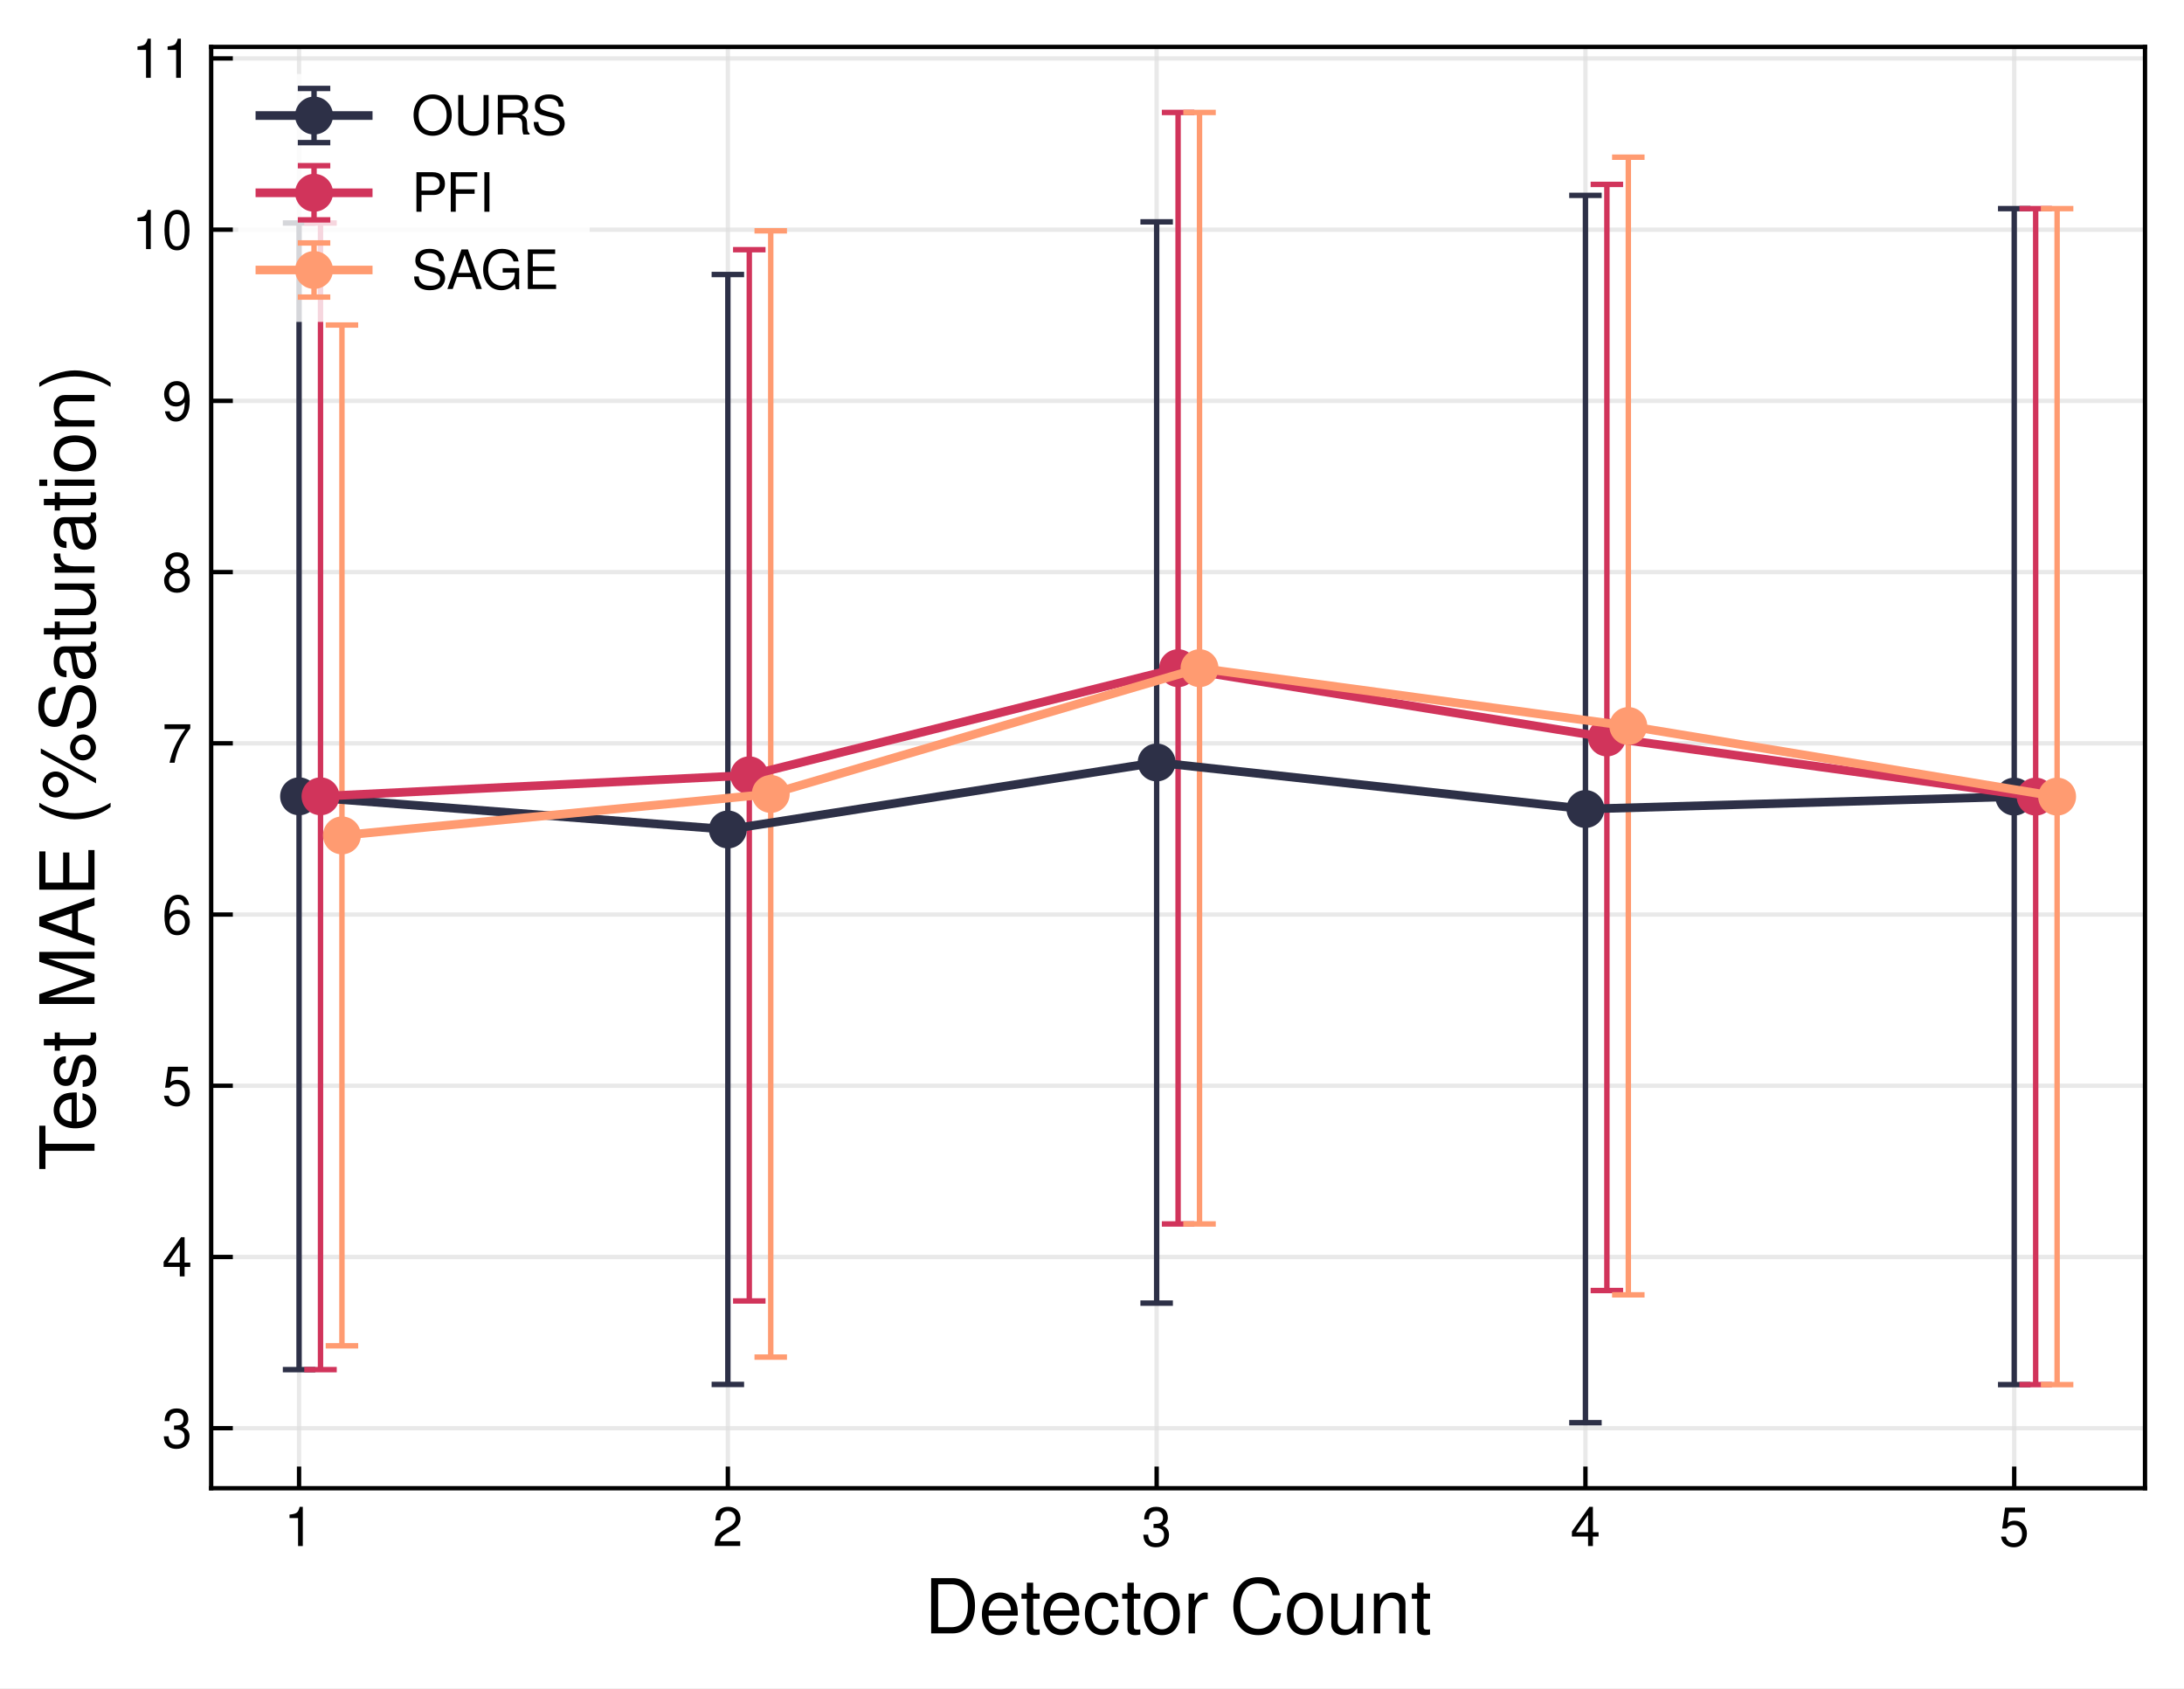
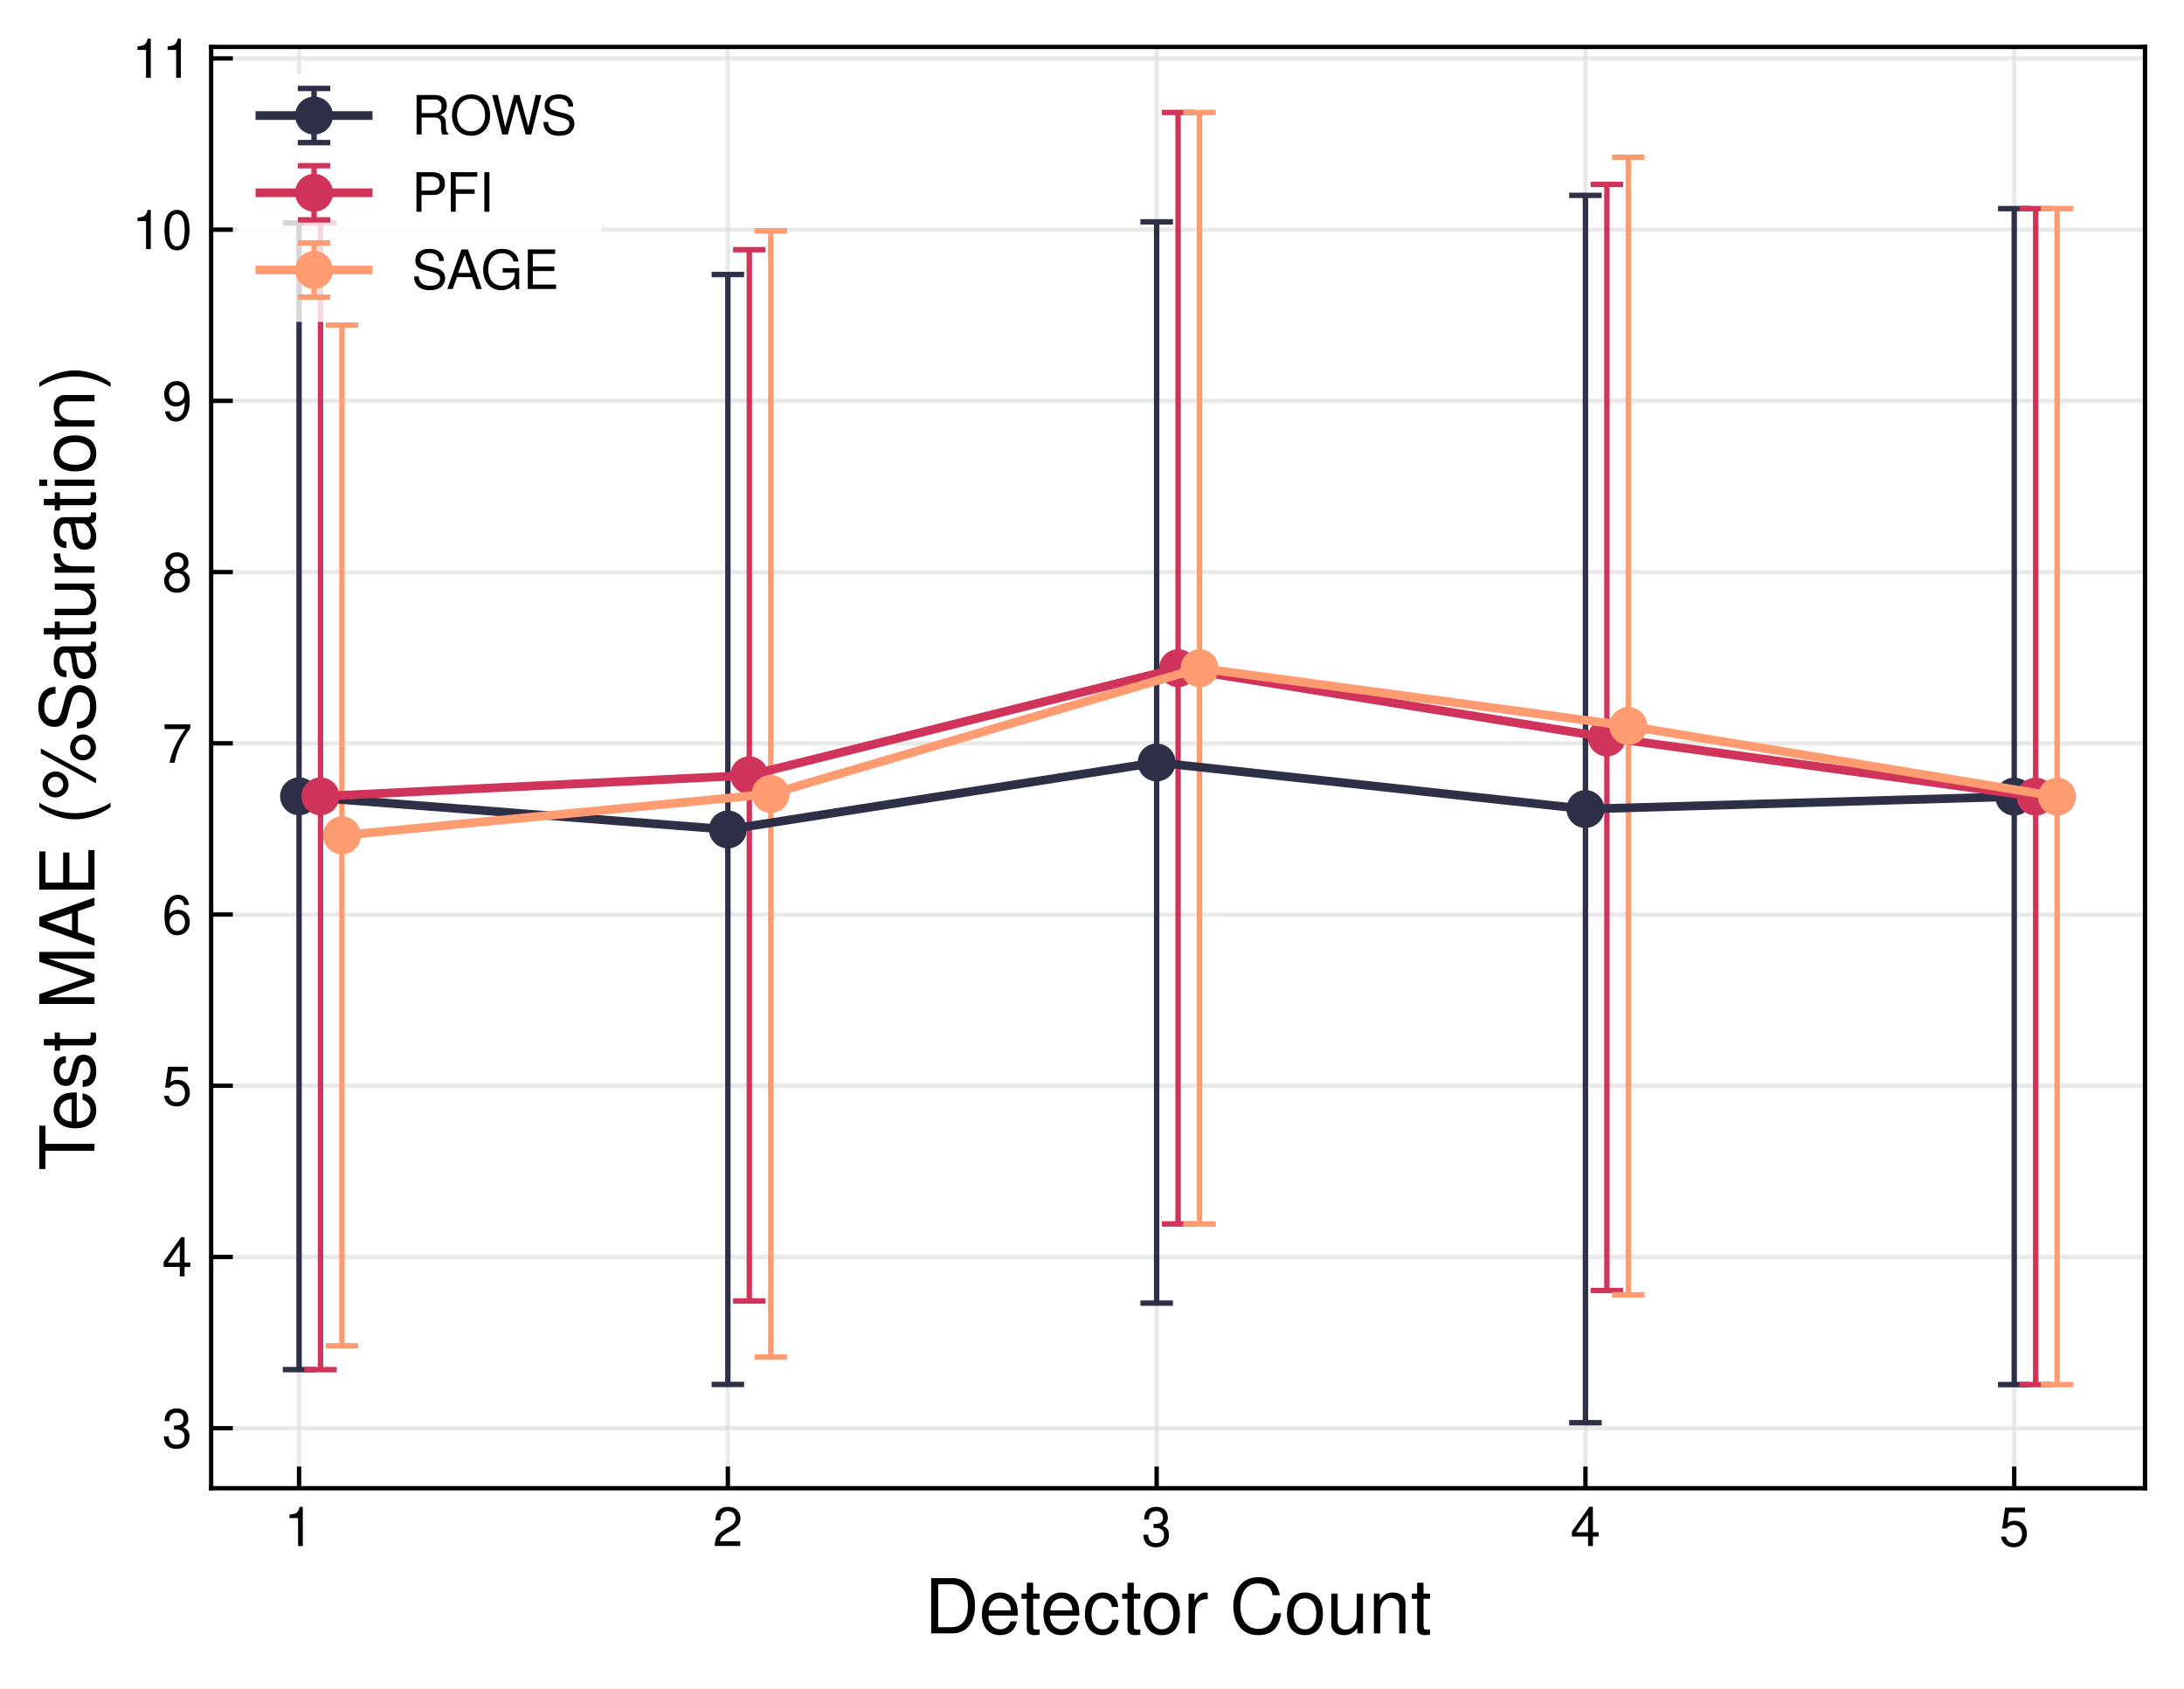
<svg xmlns="http://www.w3.org/2000/svg" xmlns:xlink="http://www.w3.org/1999/xlink" width="403.315pt" height="311.693pt" viewBox="0 0 403.315 311.693" version="1.1">
  <defs>
    <style type="text/css">*{stroke-linejoin: round; stroke-linecap: butt}</style>
  </defs>
  <g id="figure_1">
    <g id="patch_1">
      <path d="M 0 311.693  L 403.315 311.693  L 403.315 0  L 0 0  z " style="fill: #ffffff" />
    </g>
    <g id="axes_1">
      <g id="patch_2">
        <path d="M 38.995 274.774  L 396.115 274.774  L 396.115 8.662  L 38.995 8.662  z " style="fill: #ffffff" />
      </g>
      <g id="matplotlib.axis_1">
        <g id="xtick_1">
          <g id="line2d_1">
-             <path d="M 55.228 274.774  L 55.228 8.662  " clip-path="url(#p5431ef60af)" style="fill: none; stroke: #e0e0e0; stroke-opacity: 0.7; stroke-width: 0.8; stroke-linecap: square" />
+             <path d="M 55.228 274.774  L 55.228 8.662  " clip-path="url(#p42ac80b95a)" style="fill: none; stroke: #e0e0e0; stroke-opacity: 0.7; stroke-width: 0.8; stroke-linecap: square" />
          </g>
          <g id="line2d_2">
            <defs>
-               <path id="m4353d4e6ae" d="M 0 0  L 0 -4  " style="stroke: #000000; stroke-width: 0.8" />
+               <path id="m51643bf950" d="M 0 0  L 0 -4  " style="stroke: #000000; stroke-width: 0.8" />
            </defs>
            <g>
-               <use xlink:href="#m4353d4e6ae" x="55.228" y="274.774" style="stroke: #000000; stroke-width: 0.8" />
+               <use xlink:href="#m51643bf950" x="55.228" y="274.774" style="stroke: #000000; stroke-width: 0.8" />
            </g>
          </g>
          <g id="text_1">
            <text style="font-size: 10px; font-family: 'Helvetica', 'Arial', sans-serif; text-anchor: middle" x="55.228" y="285.448" transform="rotate(-0 55.22773 285.4476)">1</text>
          </g>
        </g>
        <g id="xtick_2">
          <g id="line2d_3">
-             <path d="M 134.412 274.774  L 134.412 8.662  " clip-path="url(#p5431ef60af)" style="fill: none; stroke: #e0e0e0; stroke-opacity: 0.7; stroke-width: 0.8; stroke-linecap: square" />
+             <path d="M 134.412 274.774  L 134.412 8.662  " clip-path="url(#p42ac80b95a)" style="fill: none; stroke: #e0e0e0; stroke-opacity: 0.7; stroke-width: 0.8; stroke-linecap: square" />
          </g>
          <g id="line2d_4">
            <g>
-               <use xlink:href="#m4353d4e6ae" x="134.412" y="274.774" style="stroke: #000000; stroke-width: 0.8" />
+               <use xlink:href="#m51643bf950" x="134.412" y="274.774" style="stroke: #000000; stroke-width: 0.8" />
            </g>
          </g>
          <g id="text_2">
            <text style="font-size: 10px; font-family: 'Helvetica', 'Arial', sans-serif; text-anchor: middle" x="134.412" y="285.448" transform="rotate(-0 134.4118 285.4476)">2</text>
          </g>
        </g>
        <g id="xtick_3">
          <g id="line2d_5">
-             <path d="M 213.596 274.774  L 213.596 8.662  " clip-path="url(#p5431ef60af)" style="fill: none; stroke: #e0e0e0; stroke-opacity: 0.7; stroke-width: 0.8; stroke-linecap: square" />
+             <path d="M 213.596 274.774  L 213.596 8.662  " clip-path="url(#p42ac80b95a)" style="fill: none; stroke: #e0e0e0; stroke-opacity: 0.7; stroke-width: 0.8; stroke-linecap: square" />
          </g>
          <g id="line2d_6">
            <g>
-               <use xlink:href="#m4353d4e6ae" x="213.596" y="274.774" style="stroke: #000000; stroke-width: 0.8" />
+               <use xlink:href="#m51643bf950" x="213.596" y="274.774" style="stroke: #000000; stroke-width: 0.8" />
            </g>
          </g>
          <g id="text_3">
            <text style="font-size: 10px; font-family: 'Helvetica', 'Arial', sans-serif; text-anchor: middle" x="213.596" y="285.448" transform="rotate(-0 213.5958 285.4476)">3</text>
          </g>
        </g>
        <g id="xtick_4">
          <g id="line2d_7">
-             <path d="M 292.78 274.774  L 292.78 8.662  " clip-path="url(#p5431ef60af)" style="fill: none; stroke: #e0e0e0; stroke-opacity: 0.7; stroke-width: 0.8; stroke-linecap: square" />
+             <path d="M 292.78 274.774  L 292.78 8.662  " clip-path="url(#p42ac80b95a)" style="fill: none; stroke: #e0e0e0; stroke-opacity: 0.7; stroke-width: 0.8; stroke-linecap: square" />
          </g>
          <g id="line2d_8">
            <g>
-               <use xlink:href="#m4353d4e6ae" x="292.78" y="274.774" style="stroke: #000000; stroke-width: 0.8" />
+               <use xlink:href="#m51643bf950" x="292.78" y="274.774" style="stroke: #000000; stroke-width: 0.8" />
            </g>
          </g>
          <g id="text_4">
            <text style="font-size: 10px; font-family: 'Helvetica', 'Arial', sans-serif; text-anchor: middle" x="292.78" y="285.448" transform="rotate(-0 292.7798 285.4476)">4</text>
          </g>
        </g>
        <g id="xtick_5">
          <g id="line2d_9">
-             <path d="M 371.964 274.774  L 371.964 8.662  " clip-path="url(#p5431ef60af)" style="fill: none; stroke: #e0e0e0; stroke-opacity: 0.7; stroke-width: 0.8; stroke-linecap: square" />
+             <path d="M 371.964 274.774  L 371.964 8.662  " clip-path="url(#p42ac80b95a)" style="fill: none; stroke: #e0e0e0; stroke-opacity: 0.7; stroke-width: 0.8; stroke-linecap: square" />
          </g>
          <g id="line2d_10">
            <g>
-               <use xlink:href="#m4353d4e6ae" x="371.964" y="274.774" style="stroke: #000000; stroke-width: 0.8" />
+               <use xlink:href="#m51643bf950" x="371.964" y="274.774" style="stroke: #000000; stroke-width: 0.8" />
            </g>
          </g>
          <g id="text_5">
            <text style="font-size: 10px; font-family: 'Helvetica', 'Arial', sans-serif; text-anchor: middle" x="371.964" y="285.448" transform="rotate(-0 371.9639 285.4476)">5</text>
          </g>
        </g>
        <g id="text_6">
          <text style="font-size: 14px; font-family: 'Helvetica', 'Arial', sans-serif; text-anchor: middle" x="217.555" y="301.575" transform="rotate(-0 217.555 301.5748)">Detector Count</text>
        </g>
      </g>
      <g id="matplotlib.axis_2">
        <g id="ytick_1">
          <g id="line2d_11">
-             <path d="M 38.995 263.692  L 396.115 263.692  " clip-path="url(#p5431ef60af)" style="fill: none; stroke: #e0e0e0; stroke-opacity: 0.7; stroke-width: 0.8; stroke-linecap: square" />
+             <path d="M 38.995 263.692  L 396.115 263.692  " clip-path="url(#p42ac80b95a)" style="fill: none; stroke: #e0e0e0; stroke-opacity: 0.7; stroke-width: 0.8; stroke-linecap: square" />
          </g>
          <g id="line2d_12">
            <defs>
-               <path id="m6f5a85c18e" d="M 0 0  L 4 0  " style="stroke: #000000; stroke-width: 0.8" />
+               <path id="m4c39a65caa" d="M 0 0  L 4 0  " style="stroke: #000000; stroke-width: 0.8" />
            </defs>
            <g>
-               <use xlink:href="#m6f5a85c18e" x="38.995" y="263.692" style="stroke: #000000; stroke-width: 0.8" />
+               <use xlink:href="#m4c39a65caa" x="38.995" y="263.692" style="stroke: #000000; stroke-width: 0.8" />
            </g>
          </g>
          <g id="text_7">
            <text style="font-size: 10px; font-family: 'Helvetica', 'Arial', sans-serif; text-anchor: end" x="35.495" y="267.279" transform="rotate(-0 35.495 267.2791)">3</text>
          </g>
        </g>
        <g id="ytick_2">
          <g id="line2d_13">
-             <path d="M 38.995 232.079  L 396.115 232.079  " clip-path="url(#p5431ef60af)" style="fill: none; stroke: #e0e0e0; stroke-opacity: 0.7; stroke-width: 0.8; stroke-linecap: square" />
+             <path d="M 38.995 232.079  L 396.115 232.079  " clip-path="url(#p42ac80b95a)" style="fill: none; stroke: #e0e0e0; stroke-opacity: 0.7; stroke-width: 0.8; stroke-linecap: square" />
          </g>
          <g id="line2d_14">
            <g>
-               <use xlink:href="#m6f5a85c18e" x="38.995" y="232.079" style="stroke: #000000; stroke-width: 0.8" />
+               <use xlink:href="#m4c39a65caa" x="38.995" y="232.079" style="stroke: #000000; stroke-width: 0.8" />
            </g>
          </g>
          <g id="text_8">
            <text style="font-size: 10px; font-family: 'Helvetica', 'Arial', sans-serif; text-anchor: end" x="35.495" y="235.666" transform="rotate(-0 35.495 235.6659)">4</text>
          </g>
        </g>
        <g id="ytick_3">
          <g id="line2d_15">
-             <path d="M 38.995 200.466  L 396.115 200.466  " clip-path="url(#p5431ef60af)" style="fill: none; stroke: #e0e0e0; stroke-opacity: 0.7; stroke-width: 0.8; stroke-linecap: square" />
+             <path d="M 38.995 200.466  L 396.115 200.466  " clip-path="url(#p42ac80b95a)" style="fill: none; stroke: #e0e0e0; stroke-opacity: 0.7; stroke-width: 0.8; stroke-linecap: square" />
          </g>
          <g id="line2d_16">
            <g>
-               <use xlink:href="#m6f5a85c18e" x="38.995" y="200.466" style="stroke: #000000; stroke-width: 0.8" />
+               <use xlink:href="#m4c39a65caa" x="38.995" y="200.466" style="stroke: #000000; stroke-width: 0.8" />
            </g>
          </g>
          <g id="text_9">
            <text style="font-size: 10px; font-family: 'Helvetica', 'Arial', sans-serif; text-anchor: end" x="35.495" y="204.053" transform="rotate(-0 35.495 204.0527)">5</text>
          </g>
        </g>
        <g id="ytick_4">
          <g id="line2d_17">
-             <path d="M 38.995 168.853  L 396.115 168.853  " clip-path="url(#p5431ef60af)" style="fill: none; stroke: #e0e0e0; stroke-opacity: 0.7; stroke-width: 0.8; stroke-linecap: square" />
+             <path d="M 38.995 168.853  L 396.115 168.853  " clip-path="url(#p42ac80b95a)" style="fill: none; stroke: #e0e0e0; stroke-opacity: 0.7; stroke-width: 0.8; stroke-linecap: square" />
          </g>
          <g id="line2d_18">
            <g>
-               <use xlink:href="#m6f5a85c18e" x="38.995" y="168.853" style="stroke: #000000; stroke-width: 0.8" />
+               <use xlink:href="#m4c39a65caa" x="38.995" y="168.853" style="stroke: #000000; stroke-width: 0.8" />
            </g>
          </g>
          <g id="text_10">
            <text style="font-size: 10px; font-family: 'Helvetica', 'Arial', sans-serif; text-anchor: end" x="35.495" y="172.44" transform="rotate(-0 35.495 172.4395)">6</text>
          </g>
        </g>
        <g id="ytick_5">
          <g id="line2d_19">
-             <path d="M 38.995 137.24  L 396.115 137.24  " clip-path="url(#p5431ef60af)" style="fill: none; stroke: #e0e0e0; stroke-opacity: 0.7; stroke-width: 0.8; stroke-linecap: square" />
+             <path d="M 38.995 137.24  L 396.115 137.24  " clip-path="url(#p42ac80b95a)" style="fill: none; stroke: #e0e0e0; stroke-opacity: 0.7; stroke-width: 0.8; stroke-linecap: square" />
          </g>
          <g id="line2d_20">
            <g>
-               <use xlink:href="#m6f5a85c18e" x="38.995" y="137.24" style="stroke: #000000; stroke-width: 0.8" />
+               <use xlink:href="#m4c39a65caa" x="38.995" y="137.24" style="stroke: #000000; stroke-width: 0.8" />
            </g>
          </g>
          <g id="text_11">
            <text style="font-size: 10px; font-family: 'Helvetica', 'Arial', sans-serif; text-anchor: end" x="35.495" y="140.826" transform="rotate(-0 35.495 140.8263)">7</text>
          </g>
        </g>
        <g id="ytick_6">
          <g id="line2d_21">
-             <path d="M 38.995 105.626  L 396.115 105.626  " clip-path="url(#p5431ef60af)" style="fill: none; stroke: #e0e0e0; stroke-opacity: 0.7; stroke-width: 0.8; stroke-linecap: square" />
+             <path d="M 38.995 105.626  L 396.115 105.626  " clip-path="url(#p42ac80b95a)" style="fill: none; stroke: #e0e0e0; stroke-opacity: 0.7; stroke-width: 0.8; stroke-linecap: square" />
          </g>
          <g id="line2d_22">
            <g>
-               <use xlink:href="#m6f5a85c18e" x="38.995" y="105.626" style="stroke: #000000; stroke-width: 0.8" />
+               <use xlink:href="#m4c39a65caa" x="38.995" y="105.626" style="stroke: #000000; stroke-width: 0.8" />
            </g>
          </g>
          <g id="text_12">
            <text style="font-size: 10px; font-family: 'Helvetica', 'Arial', sans-serif; text-anchor: end" x="35.495" y="109.213" transform="rotate(-0 35.495 109.2131)">8</text>
          </g>
        </g>
        <g id="ytick_7">
          <g id="line2d_23">
-             <path d="M 38.995 74.013  L 396.115 74.013  " clip-path="url(#p5431ef60af)" style="fill: none; stroke: #e0e0e0; stroke-opacity: 0.7; stroke-width: 0.8; stroke-linecap: square" />
+             <path d="M 38.995 74.013  L 396.115 74.013  " clip-path="url(#p42ac80b95a)" style="fill: none; stroke: #e0e0e0; stroke-opacity: 0.7; stroke-width: 0.8; stroke-linecap: square" />
          </g>
          <g id="line2d_24">
            <g>
-               <use xlink:href="#m6f5a85c18e" x="38.995" y="74.013" style="stroke: #000000; stroke-width: 0.8" />
+               <use xlink:href="#m4c39a65caa" x="38.995" y="74.013" style="stroke: #000000; stroke-width: 0.8" />
            </g>
          </g>
          <g id="text_13">
            <text style="font-size: 10px; font-family: 'Helvetica', 'Arial', sans-serif; text-anchor: end" x="35.495" y="77.6" transform="rotate(-0 35.495 77.59986)">9</text>
          </g>
        </g>
        <g id="ytick_8">
          <g id="line2d_25">
-             <path d="M 38.995 42.4  L 396.115 42.4  " clip-path="url(#p5431ef60af)" style="fill: none; stroke: #e0e0e0; stroke-opacity: 0.7; stroke-width: 0.8; stroke-linecap: square" />
+             <path d="M 38.995 42.4  L 396.115 42.4  " clip-path="url(#p42ac80b95a)" style="fill: none; stroke: #e0e0e0; stroke-opacity: 0.7; stroke-width: 0.8; stroke-linecap: square" />
          </g>
          <g id="line2d_26">
            <g>
-               <use xlink:href="#m6f5a85c18e" x="38.995" y="42.4" style="stroke: #000000; stroke-width: 0.8" />
+               <use xlink:href="#m4c39a65caa" x="38.995" y="42.4" style="stroke: #000000; stroke-width: 0.8" />
            </g>
          </g>
          <g id="text_14">
            <text style="font-size: 10px; font-family: 'Helvetica', 'Arial', sans-serif; text-anchor: end" x="35.495" y="45.987" transform="rotate(-0 35.495 45.98665)">10</text>
          </g>
        </g>
        <g id="ytick_9">
          <g id="line2d_27">
-             <path d="M 38.995 10.787  L 396.115 10.787  " clip-path="url(#p5431ef60af)" style="fill: none; stroke: #e0e0e0; stroke-opacity: 0.7; stroke-width: 0.8; stroke-linecap: square" />
+             <path d="M 38.995 10.787  L 396.115 10.787  " clip-path="url(#p42ac80b95a)" style="fill: none; stroke: #e0e0e0; stroke-opacity: 0.7; stroke-width: 0.8; stroke-linecap: square" />
          </g>
          <g id="line2d_28">
            <g>
-               <use xlink:href="#m6f5a85c18e" x="38.995" y="10.787" style="stroke: #000000; stroke-width: 0.8" />
+               <use xlink:href="#m4c39a65caa" x="38.995" y="10.787" style="stroke: #000000; stroke-width: 0.8" />
            </g>
          </g>
          <g id="text_15">
            <text style="font-size: 10px; font-family: 'Helvetica', 'Arial', sans-serif; text-anchor: end" x="35.495" y="14.373" transform="rotate(-0 35.495 14.37344)">11</text>
          </g>
        </g>
        <g id="text_16">
          <text style="font-size: 14px; font-family: 'Helvetica', 'Arial', sans-serif; text-anchor: middle" x="17.455" y="141.718" transform="rotate(-90 17.455 141.7182)">Test MAE (%Saturation)</text>
        </g>
      </g>
      <g id="LineCollection_1">
-         <path d="M 55.228 252.878  L 55.228 41.172  " clip-path="url(#p5431ef60af)" style="fill: none; stroke: #2d3047" />
-         <path d="M 134.412 255.606  L 134.412 50.688  " clip-path="url(#p5431ef60af)" style="fill: none; stroke: #2d3047" />
-         <path d="M 213.596 240.593  L 213.596 40.957  " clip-path="url(#p5431ef60af)" style="fill: none; stroke: #2d3047" />
-         <path d="M 292.78 262.678  L 292.78 36.072  " clip-path="url(#p5431ef60af)" style="fill: none; stroke: #2d3047" />
-         <path d="M 371.964 255.64  L 371.964 38.519  " clip-path="url(#p5431ef60af)" style="fill: none; stroke: #2d3047" />
+         <path d="M 55.228 252.878  L 55.228 41.172  " clip-path="url(#p42ac80b95a)" style="fill: none; stroke: #2d3047" />
+         <path d="M 134.412 255.606  L 134.412 50.688  " clip-path="url(#p42ac80b95a)" style="fill: none; stroke: #2d3047" />
+         <path d="M 213.596 240.593  L 213.596 40.957  " clip-path="url(#p42ac80b95a)" style="fill: none; stroke: #2d3047" />
+         <path d="M 292.78 262.678  L 292.78 36.072  " clip-path="url(#p42ac80b95a)" style="fill: none; stroke: #2d3047" />
+         <path d="M 371.964 255.64  L 371.964 38.519  " clip-path="url(#p42ac80b95a)" style="fill: none; stroke: #2d3047" />
      </g>
      <g id="line2d_29">
        <defs>
-           <path id="mb64d5f4d41" d="M 3 0  L -3 -0  " style="stroke: #2d3047" />
-         </defs>
-         <g clip-path="url(#p5431ef60af)">
-           <use xlink:href="#mb64d5f4d41" x="55.228" y="252.878" style="fill: #2d3047; stroke: #2d3047" />
-           <use xlink:href="#mb64d5f4d41" x="134.412" y="255.606" style="fill: #2d3047; stroke: #2d3047" />
-           <use xlink:href="#mb64d5f4d41" x="213.596" y="240.593" style="fill: #2d3047; stroke: #2d3047" />
-           <use xlink:href="#mb64d5f4d41" x="292.78" y="262.678" style="fill: #2d3047; stroke: #2d3047" />
-           <use xlink:href="#mb64d5f4d41" x="371.964" y="255.64" style="fill: #2d3047; stroke: #2d3047" />
+           <path id="m4d8f4d56e2" d="M 3 0  L -3 -0  " style="stroke: #2d3047" />
+         </defs>
+         <g clip-path="url(#p42ac80b95a)">
+           <use xlink:href="#m4d8f4d56e2" x="55.228" y="252.878" style="fill: #2d3047; stroke: #2d3047" />
+           <use xlink:href="#m4d8f4d56e2" x="134.412" y="255.606" style="fill: #2d3047; stroke: #2d3047" />
+           <use xlink:href="#m4d8f4d56e2" x="213.596" y="240.593" style="fill: #2d3047; stroke: #2d3047" />
+           <use xlink:href="#m4d8f4d56e2" x="292.78" y="262.678" style="fill: #2d3047; stroke: #2d3047" />
+           <use xlink:href="#m4d8f4d56e2" x="371.964" y="255.64" style="fill: #2d3047; stroke: #2d3047" />
        </g>
      </g>
      <g id="line2d_30">
-         <g clip-path="url(#p5431ef60af)">
-           <use xlink:href="#mb64d5f4d41" x="55.228" y="41.172" style="fill: #2d3047; stroke: #2d3047" />
-           <use xlink:href="#mb64d5f4d41" x="134.412" y="50.688" style="fill: #2d3047; stroke: #2d3047" />
-           <use xlink:href="#mb64d5f4d41" x="213.596" y="40.957" style="fill: #2d3047; stroke: #2d3047" />
-           <use xlink:href="#mb64d5f4d41" x="292.78" y="36.072" style="fill: #2d3047; stroke: #2d3047" />
-           <use xlink:href="#mb64d5f4d41" x="371.964" y="38.519" style="fill: #2d3047; stroke: #2d3047" />
+         <g clip-path="url(#p42ac80b95a)">
+           <use xlink:href="#m4d8f4d56e2" x="55.228" y="41.172" style="fill: #2d3047; stroke: #2d3047" />
+           <use xlink:href="#m4d8f4d56e2" x="134.412" y="50.688" style="fill: #2d3047; stroke: #2d3047" />
+           <use xlink:href="#m4d8f4d56e2" x="213.596" y="40.957" style="fill: #2d3047; stroke: #2d3047" />
+           <use xlink:href="#m4d8f4d56e2" x="292.78" y="36.072" style="fill: #2d3047; stroke: #2d3047" />
+           <use xlink:href="#m4d8f4d56e2" x="371.964" y="38.519" style="fill: #2d3047; stroke: #2d3047" />
        </g>
      </g>
      <g id="LineCollection_2">
-         <path d="M 59.187 252.878  L 59.187 41.172  " clip-path="url(#p5431ef60af)" style="fill: none; stroke: #d1345b" />
-         <path d="M 138.371 240.2  L 138.371 46.097  " clip-path="url(#p5431ef60af)" style="fill: none; stroke: #d1345b" />
-         <path d="M 217.555 225.978  L 217.555 20.758  " clip-path="url(#p5431ef60af)" style="fill: none; stroke: #d1345b" />
-         <path d="M 296.739 238.276  L 296.739 34.048  " clip-path="url(#p5431ef60af)" style="fill: none; stroke: #d1345b" />
-         <path d="M 375.923 255.64  L 375.923 38.519  " clip-path="url(#p5431ef60af)" style="fill: none; stroke: #d1345b" />
+         <path d="M 59.187 252.878  L 59.187 41.172  " clip-path="url(#p42ac80b95a)" style="fill: none; stroke: #d1345b" />
+         <path d="M 138.371 240.2  L 138.371 46.097  " clip-path="url(#p42ac80b95a)" style="fill: none; stroke: #d1345b" />
+         <path d="M 217.555 225.978  L 217.555 20.758  " clip-path="url(#p42ac80b95a)" style="fill: none; stroke: #d1345b" />
+         <path d="M 296.739 238.276  L 296.739 34.048  " clip-path="url(#p42ac80b95a)" style="fill: none; stroke: #d1345b" />
+         <path d="M 375.923 255.64  L 375.923 38.519  " clip-path="url(#p42ac80b95a)" style="fill: none; stroke: #d1345b" />
      </g>
      <g id="line2d_31">
        <defs>
-           <path id="me887d28e4d" d="M 3 0  L -3 -0  " style="stroke: #d1345b" />
-         </defs>
-         <g clip-path="url(#p5431ef60af)">
-           <use xlink:href="#me887d28e4d" x="59.187" y="252.878" style="fill: #d1345b; stroke: #d1345b" />
-           <use xlink:href="#me887d28e4d" x="138.371" y="240.2" style="fill: #d1345b; stroke: #d1345b" />
-           <use xlink:href="#me887d28e4d" x="217.555" y="225.978" style="fill: #d1345b; stroke: #d1345b" />
-           <use xlink:href="#me887d28e4d" x="296.739" y="238.276" style="fill: #d1345b; stroke: #d1345b" />
-           <use xlink:href="#me887d28e4d" x="375.923" y="255.64" style="fill: #d1345b; stroke: #d1345b" />
+           <path id="mfc410987ae" d="M 3 0  L -3 -0  " style="stroke: #d1345b" />
+         </defs>
+         <g clip-path="url(#p42ac80b95a)">
+           <use xlink:href="#mfc410987ae" x="59.187" y="252.878" style="fill: #d1345b; stroke: #d1345b" />
+           <use xlink:href="#mfc410987ae" x="138.371" y="240.2" style="fill: #d1345b; stroke: #d1345b" />
+           <use xlink:href="#mfc410987ae" x="217.555" y="225.978" style="fill: #d1345b; stroke: #d1345b" />
+           <use xlink:href="#mfc410987ae" x="296.739" y="238.276" style="fill: #d1345b; stroke: #d1345b" />
+           <use xlink:href="#mfc410987ae" x="375.923" y="255.64" style="fill: #d1345b; stroke: #d1345b" />
        </g>
      </g>
      <g id="line2d_32">
-         <g clip-path="url(#p5431ef60af)">
-           <use xlink:href="#me887d28e4d" x="59.187" y="41.172" style="fill: #d1345b; stroke: #d1345b" />
-           <use xlink:href="#me887d28e4d" x="138.371" y="46.097" style="fill: #d1345b; stroke: #d1345b" />
-           <use xlink:href="#me887d28e4d" x="217.555" y="20.758" style="fill: #d1345b; stroke: #d1345b" />
-           <use xlink:href="#me887d28e4d" x="296.739" y="34.048" style="fill: #d1345b; stroke: #d1345b" />
-           <use xlink:href="#me887d28e4d" x="375.923" y="38.519" style="fill: #d1345b; stroke: #d1345b" />
+         <g clip-path="url(#p42ac80b95a)">
+           <use xlink:href="#mfc410987ae" x="59.187" y="41.172" style="fill: #d1345b; stroke: #d1345b" />
+           <use xlink:href="#mfc410987ae" x="138.371" y="46.097" style="fill: #d1345b; stroke: #d1345b" />
+           <use xlink:href="#mfc410987ae" x="217.555" y="20.758" style="fill: #d1345b; stroke: #d1345b" />
+           <use xlink:href="#mfc410987ae" x="296.739" y="34.048" style="fill: #d1345b; stroke: #d1345b" />
+           <use xlink:href="#mfc410987ae" x="375.923" y="38.519" style="fill: #d1345b; stroke: #d1345b" />
        </g>
      </g>
      <g id="LineCollection_3">
-         <path d="M 63.146 248.476  L 63.146 60.012  " clip-path="url(#p5431ef60af)" style="fill: none; stroke: #ff9b71" />
-         <path d="M 142.33 250.567  L 142.33 42.616  " clip-path="url(#p5431ef60af)" style="fill: none; stroke: #ff9b71" />
-         <path d="M 221.514 225.978  L 221.514 20.758  " clip-path="url(#p5431ef60af)" style="fill: none; stroke: #ff9b71" />
-         <path d="M 300.698 239.068  L 300.698 29.023  " clip-path="url(#p5431ef60af)" style="fill: none; stroke: #ff9b71" />
-         <path d="M 379.882 255.64  L 379.882 38.519  " clip-path="url(#p5431ef60af)" style="fill: none; stroke: #ff9b71" />
+         <path d="M 63.146 248.476  L 63.146 60.012  " clip-path="url(#p42ac80b95a)" style="fill: none; stroke: #ff9b71" />
+         <path d="M 142.33 250.567  L 142.33 42.616  " clip-path="url(#p42ac80b95a)" style="fill: none; stroke: #ff9b71" />
+         <path d="M 221.514 225.978  L 221.514 20.758  " clip-path="url(#p42ac80b95a)" style="fill: none; stroke: #ff9b71" />
+         <path d="M 300.698 239.068  L 300.698 29.023  " clip-path="url(#p42ac80b95a)" style="fill: none; stroke: #ff9b71" />
+         <path d="M 379.882 255.64  L 379.882 38.519  " clip-path="url(#p42ac80b95a)" style="fill: none; stroke: #ff9b71" />
      </g>
      <g id="line2d_33">
        <defs>
-           <path id="m37e196b07e" d="M 3 0  L -3 -0  " style="stroke: #ff9b71" />
-         </defs>
-         <g clip-path="url(#p5431ef60af)">
-           <use xlink:href="#m37e196b07e" x="63.146" y="248.476" style="fill: #ff9b71; stroke: #ff9b71" />
-           <use xlink:href="#m37e196b07e" x="142.33" y="250.567" style="fill: #ff9b71; stroke: #ff9b71" />
-           <use xlink:href="#m37e196b07e" x="221.514" y="225.978" style="fill: #ff9b71; stroke: #ff9b71" />
-           <use xlink:href="#m37e196b07e" x="300.698" y="239.068" style="fill: #ff9b71; stroke: #ff9b71" />
-           <use xlink:href="#m37e196b07e" x="379.882" y="255.64" style="fill: #ff9b71; stroke: #ff9b71" />
+           <path id="mba69cacdca" d="M 3 0  L -3 -0  " style="stroke: #ff9b71" />
+         </defs>
+         <g clip-path="url(#p42ac80b95a)">
+           <use xlink:href="#mba69cacdca" x="63.146" y="248.476" style="fill: #ff9b71; stroke: #ff9b71" />
+           <use xlink:href="#mba69cacdca" x="142.33" y="250.567" style="fill: #ff9b71; stroke: #ff9b71" />
+           <use xlink:href="#mba69cacdca" x="221.514" y="225.978" style="fill: #ff9b71; stroke: #ff9b71" />
+           <use xlink:href="#mba69cacdca" x="300.698" y="239.068" style="fill: #ff9b71; stroke: #ff9b71" />
+           <use xlink:href="#mba69cacdca" x="379.882" y="255.64" style="fill: #ff9b71; stroke: #ff9b71" />
        </g>
      </g>
      <g id="line2d_34">
-         <g clip-path="url(#p5431ef60af)">
-           <use xlink:href="#m37e196b07e" x="63.146" y="60.012" style="fill: #ff9b71; stroke: #ff9b71" />
-           <use xlink:href="#m37e196b07e" x="142.33" y="42.616" style="fill: #ff9b71; stroke: #ff9b71" />
-           <use xlink:href="#m37e196b07e" x="221.514" y="20.758" style="fill: #ff9b71; stroke: #ff9b71" />
-           <use xlink:href="#m37e196b07e" x="300.698" y="29.023" style="fill: #ff9b71; stroke: #ff9b71" />
-           <use xlink:href="#m37e196b07e" x="379.882" y="38.519" style="fill: #ff9b71; stroke: #ff9b71" />
+         <g clip-path="url(#p42ac80b95a)">
+           <use xlink:href="#mba69cacdca" x="63.146" y="60.012" style="fill: #ff9b71; stroke: #ff9b71" />
+           <use xlink:href="#mba69cacdca" x="142.33" y="42.616" style="fill: #ff9b71; stroke: #ff9b71" />
+           <use xlink:href="#mba69cacdca" x="221.514" y="20.758" style="fill: #ff9b71; stroke: #ff9b71" />
+           <use xlink:href="#mba69cacdca" x="300.698" y="29.023" style="fill: #ff9b71; stroke: #ff9b71" />
+           <use xlink:href="#mba69cacdca" x="379.882" y="38.519" style="fill: #ff9b71; stroke: #ff9b71" />
        </g>
      </g>
      <g id="line2d_35">
-         <path d="M 55.228 147.025  L 134.412 153.147  L 213.596 140.775  L 292.78 149.375  L 371.964 147.079  " clip-path="url(#p5431ef60af)" style="fill: none; stroke: #2d3047; stroke-width: 1.6; stroke-linecap: square" />
-         <defs>
-           <path id="m0ac35ffbec" d="M 0 3  C 0.796 3 1.559 2.684 2.121 2.121  C 2.684 1.559 3 0.796 3 0  C 3 -0.796 2.684 -1.559 2.121 -2.121  C 1.559 -2.684 0.796 -3 0 -3  C -0.796 -3 -1.559 -2.684 -2.121 -2.121  C -2.684 -1.559 -3 -0.796 -3 0  C -3 0.796 -2.684 1.559 -2.121 2.121  C -1.559 2.684 -0.796 3 0 3  z " style="stroke: #2d3047" />
-         </defs>
-         <g clip-path="url(#p5431ef60af)">
-           <use xlink:href="#m0ac35ffbec" x="55.228" y="147.025" style="fill: #2d3047; stroke: #2d3047" />
-           <use xlink:href="#m0ac35ffbec" x="134.412" y="153.147" style="fill: #2d3047; stroke: #2d3047" />
-           <use xlink:href="#m0ac35ffbec" x="213.596" y="140.775" style="fill: #2d3047; stroke: #2d3047" />
-           <use xlink:href="#m0ac35ffbec" x="292.78" y="149.375" style="fill: #2d3047; stroke: #2d3047" />
-           <use xlink:href="#m0ac35ffbec" x="371.964" y="147.079" style="fill: #2d3047; stroke: #2d3047" />
+         <path d="M 55.228 147.025  L 134.412 153.147  L 213.596 140.775  L 292.78 149.375  L 371.964 147.079  " clip-path="url(#p42ac80b95a)" style="fill: none; stroke: #2d3047; stroke-width: 1.6; stroke-linecap: square" />
+         <defs>
+           <path id="m4996ab0682" d="M 0 3  C 0.796 3 1.559 2.684 2.121 2.121  C 2.684 1.559 3 0.796 3 0  C 3 -0.796 2.684 -1.559 2.121 -2.121  C 1.559 -2.684 0.796 -3 0 -3  C -0.796 -3 -1.559 -2.684 -2.121 -2.121  C -2.684 -1.559 -3 -0.796 -3 0  C -3 0.796 -2.684 1.559 -2.121 2.121  C -1.559 2.684 -0.796 3 0 3  z " style="stroke: #2d3047" />
+         </defs>
+         <g clip-path="url(#p42ac80b95a)">
+           <use xlink:href="#m4996ab0682" x="55.228" y="147.025" style="fill: #2d3047; stroke: #2d3047" />
+           <use xlink:href="#m4996ab0682" x="134.412" y="153.147" style="fill: #2d3047; stroke: #2d3047" />
+           <use xlink:href="#m4996ab0682" x="213.596" y="140.775" style="fill: #2d3047; stroke: #2d3047" />
+           <use xlink:href="#m4996ab0682" x="292.78" y="149.375" style="fill: #2d3047; stroke: #2d3047" />
+           <use xlink:href="#m4996ab0682" x="371.964" y="147.079" style="fill: #2d3047; stroke: #2d3047" />
        </g>
      </g>
      <g id="line2d_36">
-         <path d="M 59.187 147.025  L 138.371 143.148  L 217.555 123.368  L 296.739 136.162  L 375.923 147.079  " clip-path="url(#p5431ef60af)" style="fill: none; stroke: #d1345b; stroke-width: 1.6; stroke-linecap: square" />
-         <defs>
-           <path id="m029b5fd377" d="M 0 3  C 0.796 3 1.559 2.684 2.121 2.121  C 2.684 1.559 3 0.796 3 0  C 3 -0.796 2.684 -1.559 2.121 -2.121  C 1.559 -2.684 0.796 -3 0 -3  C -0.796 -3 -1.559 -2.684 -2.121 -2.121  C -2.684 -1.559 -3 -0.796 -3 0  C -3 0.796 -2.684 1.559 -2.121 2.121  C -1.559 2.684 -0.796 3 0 3  z " style="stroke: #d1345b" />
-         </defs>
-         <g clip-path="url(#p5431ef60af)">
-           <use xlink:href="#m029b5fd377" x="59.187" y="147.025" style="fill: #d1345b; stroke: #d1345b" />
-           <use xlink:href="#m029b5fd377" x="138.371" y="143.148" style="fill: #d1345b; stroke: #d1345b" />
-           <use xlink:href="#m029b5fd377" x="217.555" y="123.368" style="fill: #d1345b; stroke: #d1345b" />
-           <use xlink:href="#m029b5fd377" x="296.739" y="136.162" style="fill: #d1345b; stroke: #d1345b" />
-           <use xlink:href="#m029b5fd377" x="375.923" y="147.079" style="fill: #d1345b; stroke: #d1345b" />
+         <path d="M 59.187 147.025  L 138.371 143.148  L 217.555 123.368  L 296.739 136.162  L 375.923 147.079  " clip-path="url(#p42ac80b95a)" style="fill: none; stroke: #d1345b; stroke-width: 1.6; stroke-linecap: square" />
+         <defs>
+           <path id="ma73bd88791" d="M 0 3  C 0.796 3 1.559 2.684 2.121 2.121  C 2.684 1.559 3 0.796 3 0  C 3 -0.796 2.684 -1.559 2.121 -2.121  C 1.559 -2.684 0.796 -3 0 -3  C -0.796 -3 -1.559 -2.684 -2.121 -2.121  C -2.684 -1.559 -3 -0.796 -3 0  C -3 0.796 -2.684 1.559 -2.121 2.121  C -1.559 2.684 -0.796 3 0 3  z " style="stroke: #d1345b" />
+         </defs>
+         <g clip-path="url(#p42ac80b95a)">
+           <use xlink:href="#ma73bd88791" x="59.187" y="147.025" style="fill: #d1345b; stroke: #d1345b" />
+           <use xlink:href="#ma73bd88791" x="138.371" y="143.148" style="fill: #d1345b; stroke: #d1345b" />
+           <use xlink:href="#ma73bd88791" x="217.555" y="123.368" style="fill: #d1345b; stroke: #d1345b" />
+           <use xlink:href="#ma73bd88791" x="296.739" y="136.162" style="fill: #d1345b; stroke: #d1345b" />
+           <use xlink:href="#ma73bd88791" x="375.923" y="147.079" style="fill: #d1345b; stroke: #d1345b" />
        </g>
      </g>
      <g id="line2d_37">
-         <path d="M 63.146 154.244  L 142.33 146.591  L 221.514 123.368  L 300.698 134.045  L 379.882 147.079  " clip-path="url(#p5431ef60af)" style="fill: none; stroke: #ff9b71; stroke-width: 1.6; stroke-linecap: square" />
-         <defs>
-           <path id="ma63bae4cd3" d="M 0 3  C 0.796 3 1.559 2.684 2.121 2.121  C 2.684 1.559 3 0.796 3 0  C 3 -0.796 2.684 -1.559 2.121 -2.121  C 1.559 -2.684 0.796 -3 0 -3  C -0.796 -3 -1.559 -2.684 -2.121 -2.121  C -2.684 -1.559 -3 -0.796 -3 0  C -3 0.796 -2.684 1.559 -2.121 2.121  C -1.559 2.684 -0.796 3 0 3  z " style="stroke: #ff9b71" />
-         </defs>
-         <g clip-path="url(#p5431ef60af)">
-           <use xlink:href="#ma63bae4cd3" x="63.146" y="154.244" style="fill: #ff9b71; stroke: #ff9b71" />
-           <use xlink:href="#ma63bae4cd3" x="142.33" y="146.591" style="fill: #ff9b71; stroke: #ff9b71" />
-           <use xlink:href="#ma63bae4cd3" x="221.514" y="123.368" style="fill: #ff9b71; stroke: #ff9b71" />
-           <use xlink:href="#ma63bae4cd3" x="300.698" y="134.045" style="fill: #ff9b71; stroke: #ff9b71" />
-           <use xlink:href="#ma63bae4cd3" x="379.882" y="147.079" style="fill: #ff9b71; stroke: #ff9b71" />
+         <path d="M 63.146 154.244  L 142.33 146.591  L 221.514 123.368  L 300.698 134.045  L 379.882 147.079  " clip-path="url(#p42ac80b95a)" style="fill: none; stroke: #ff9b71; stroke-width: 1.6; stroke-linecap: square" />
+         <defs>
+           <path id="m6755a7f67d" d="M 0 3  C 0.796 3 1.559 2.684 2.121 2.121  C 2.684 1.559 3 0.796 3 0  C 3 -0.796 2.684 -1.559 2.121 -2.121  C 1.559 -2.684 0.796 -3 0 -3  C -0.796 -3 -1.559 -2.684 -2.121 -2.121  C -2.684 -1.559 -3 -0.796 -3 0  C -3 0.796 -2.684 1.559 -2.121 2.121  C -1.559 2.684 -0.796 3 0 3  z " style="stroke: #ff9b71" />
+         </defs>
+         <g clip-path="url(#p42ac80b95a)">
+           <use xlink:href="#m6755a7f67d" x="63.146" y="154.244" style="fill: #ff9b71; stroke: #ff9b71" />
+           <use xlink:href="#m6755a7f67d" x="142.33" y="146.591" style="fill: #ff9b71; stroke: #ff9b71" />
+           <use xlink:href="#m6755a7f67d" x="221.514" y="123.368" style="fill: #ff9b71; stroke: #ff9b71" />
+           <use xlink:href="#m6755a7f67d" x="300.698" y="134.045" style="fill: #ff9b71; stroke: #ff9b71" />
+           <use xlink:href="#m6755a7f67d" x="379.882" y="147.079" style="fill: #ff9b71; stroke: #ff9b71" />
        </g>
      </g>
      <g id="patch_3">
        <path d="M 38.995 274.774  L 38.995 8.662  " style="fill: none; stroke: #000000; stroke-width: 0.8; stroke-linejoin: miter; stroke-linecap: square" />
      </g>
      <g id="patch_4">
        <path d="M 396.115 274.774  L 396.115 8.662  " style="fill: none; stroke: #000000; stroke-width: 0.8; stroke-linejoin: miter; stroke-linecap: square" />
      </g>
      <g id="patch_5">
        <path d="M 38.995 274.774  L 396.115 274.774  " style="fill: none; stroke: #000000; stroke-width: 0.8; stroke-linejoin: miter; stroke-linecap: square" />
      </g>
      <g id="patch_6">
        <path d="M 38.995 8.662  L 396.115 8.662  " style="fill: none; stroke: #000000; stroke-width: 0.8; stroke-linejoin: miter; stroke-linecap: square" />
      </g>
      <g id="legend_1">
        <g id="patch_7">
-           <path d="M 45.995 59.436  L 106.887 59.436  Q 108.887 59.436 108.887 57.436  L 108.887 15.662  Q 108.887 13.662 106.887 13.662  L 45.995 13.662  Q 43.995 13.662 43.995 15.662  L 43.995 57.436  Q 43.995 59.436 45.995 59.436  z " style="fill: #ffffff; opacity: 0.8" />
+           <path d="M 45.995 59.436  L 109.104 59.436  Q 111.104 59.436 111.104 57.436  L 111.104 15.662  Q 111.104 13.662 109.104 13.662  L 45.995 13.662  Q 43.995 13.662 43.995 15.662  L 43.995 57.436  Q 43.995 59.436 45.995 59.436  z " style="fill: #ffffff; opacity: 0.8" />
        </g>
        <g id="LineCollection_4">
          <path d="M 57.995 26.336  L 57.995 16.336  " style="fill: none; stroke: #2d3047" />
        </g>
        <g id="line2d_38">
          <g>
-             <use xlink:href="#mb64d5f4d41" x="57.995" y="26.336" style="fill: #2d3047; stroke: #2d3047" />
+             <use xlink:href="#m4d8f4d56e2" x="57.995" y="26.336" style="fill: #2d3047; stroke: #2d3047" />
          </g>
        </g>
        <g id="line2d_39">
          <g>
-             <use xlink:href="#mb64d5f4d41" x="57.995" y="16.336" style="fill: #2d3047; stroke: #2d3047" />
+             <use xlink:href="#m4d8f4d56e2" x="57.995" y="16.336" style="fill: #2d3047; stroke: #2d3047" />
          </g>
        </g>
        <g id="line2d_40">
          <path d="M 47.995 21.336  L 67.995 21.336  " style="fill: none; stroke: #2d3047; stroke-width: 1.6; stroke-linecap: square" />
        </g>
        <g id="line2d_41">
          <g>
-             <use xlink:href="#m0ac35ffbec" x="57.995" y="21.336" style="fill: #2d3047; stroke: #2d3047" />
+             <use xlink:href="#m4996ab0682" x="57.995" y="21.336" style="fill: #2d3047; stroke: #2d3047" />
          </g>
        </g>
        <g id="text_17">
-           <text style="font-size: 10px; font-family: 'Helvetica', 'Arial', sans-serif; text-anchor: start" x="75.995" y="24.836" transform="rotate(-0 75.995 24.83563)">OURS</text>
+           <text style="font-size: 10px; font-family: 'Helvetica', 'Arial', sans-serif; text-anchor: start" x="75.995" y="24.836" transform="rotate(-0 75.995 24.83563)">ROWS</text>
        </g>
        <g id="LineCollection_5">
          <path d="M 57.995 40.593  L 57.995 30.593  " style="fill: none; stroke: #d1345b" />
        </g>
        <g id="line2d_42">
          <g>
-             <use xlink:href="#me887d28e4d" x="57.995" y="40.593" style="fill: #d1345b; stroke: #d1345b" />
+             <use xlink:href="#mfc410987ae" x="57.995" y="40.593" style="fill: #d1345b; stroke: #d1345b" />
          </g>
        </g>
        <g id="line2d_43">
          <g>
-             <use xlink:href="#me887d28e4d" x="57.995" y="30.593" style="fill: #d1345b; stroke: #d1345b" />
+             <use xlink:href="#mfc410987ae" x="57.995" y="30.593" style="fill: #d1345b; stroke: #d1345b" />
          </g>
        </g>
        <g id="line2d_44">
          <path d="M 47.995 35.593  L 67.995 35.593  " style="fill: none; stroke: #d1345b; stroke-width: 1.6; stroke-linecap: square" />
        </g>
        <g id="line2d_45">
          <g>
-             <use xlink:href="#m029b5fd377" x="57.995" y="35.593" style="fill: #d1345b; stroke: #d1345b" />
+             <use xlink:href="#ma73bd88791" x="57.995" y="35.593" style="fill: #d1345b; stroke: #d1345b" />
          </g>
        </g>
        <g id="text_18">
          <text style="font-size: 10px; font-family: 'Helvetica', 'Arial', sans-serif; text-anchor: start" x="75.995" y="39.093" transform="rotate(-0 75.995 39.09344)">PFI</text>
        </g>
        <g id="LineCollection_6">
          <path d="M 57.995 54.851  L 57.995 44.851  " style="fill: none; stroke: #ff9b71" />
        </g>
        <g id="line2d_46">
          <g>
-             <use xlink:href="#m37e196b07e" x="57.995" y="54.851" style="fill: #ff9b71; stroke: #ff9b71" />
+             <use xlink:href="#mba69cacdca" x="57.995" y="54.851" style="fill: #ff9b71; stroke: #ff9b71" />
          </g>
        </g>
        <g id="line2d_47">
          <g>
-             <use xlink:href="#m37e196b07e" x="57.995" y="44.851" style="fill: #ff9b71; stroke: #ff9b71" />
+             <use xlink:href="#mba69cacdca" x="57.995" y="44.851" style="fill: #ff9b71; stroke: #ff9b71" />
          </g>
        </g>
        <g id="line2d_48">
          <path d="M 47.995 49.851  L 67.995 49.851  " style="fill: none; stroke: #ff9b71; stroke-width: 1.6; stroke-linecap: square" />
        </g>
        <g id="line2d_49">
          <g>
-             <use xlink:href="#ma63bae4cd3" x="57.995" y="49.851" style="fill: #ff9b71; stroke: #ff9b71" />
+             <use xlink:href="#m6755a7f67d" x="57.995" y="49.851" style="fill: #ff9b71; stroke: #ff9b71" />
          </g>
        </g>
        <g id="text_19">
          <text style="font-size: 10px; font-family: 'Helvetica', 'Arial', sans-serif; text-anchor: start" x="75.995" y="53.351" transform="rotate(-0 75.995 53.35125)">SAGE</text>
        </g>
      </g>
    </g>
  </g>
  <defs>
-     <clipPath id="p5431ef60af">
+     <clipPath id="p42ac80b95a">
      <rect x="38.995" y="8.662" width="357.12" height="266.112" />
    </clipPath>
  </defs>
</svg>
